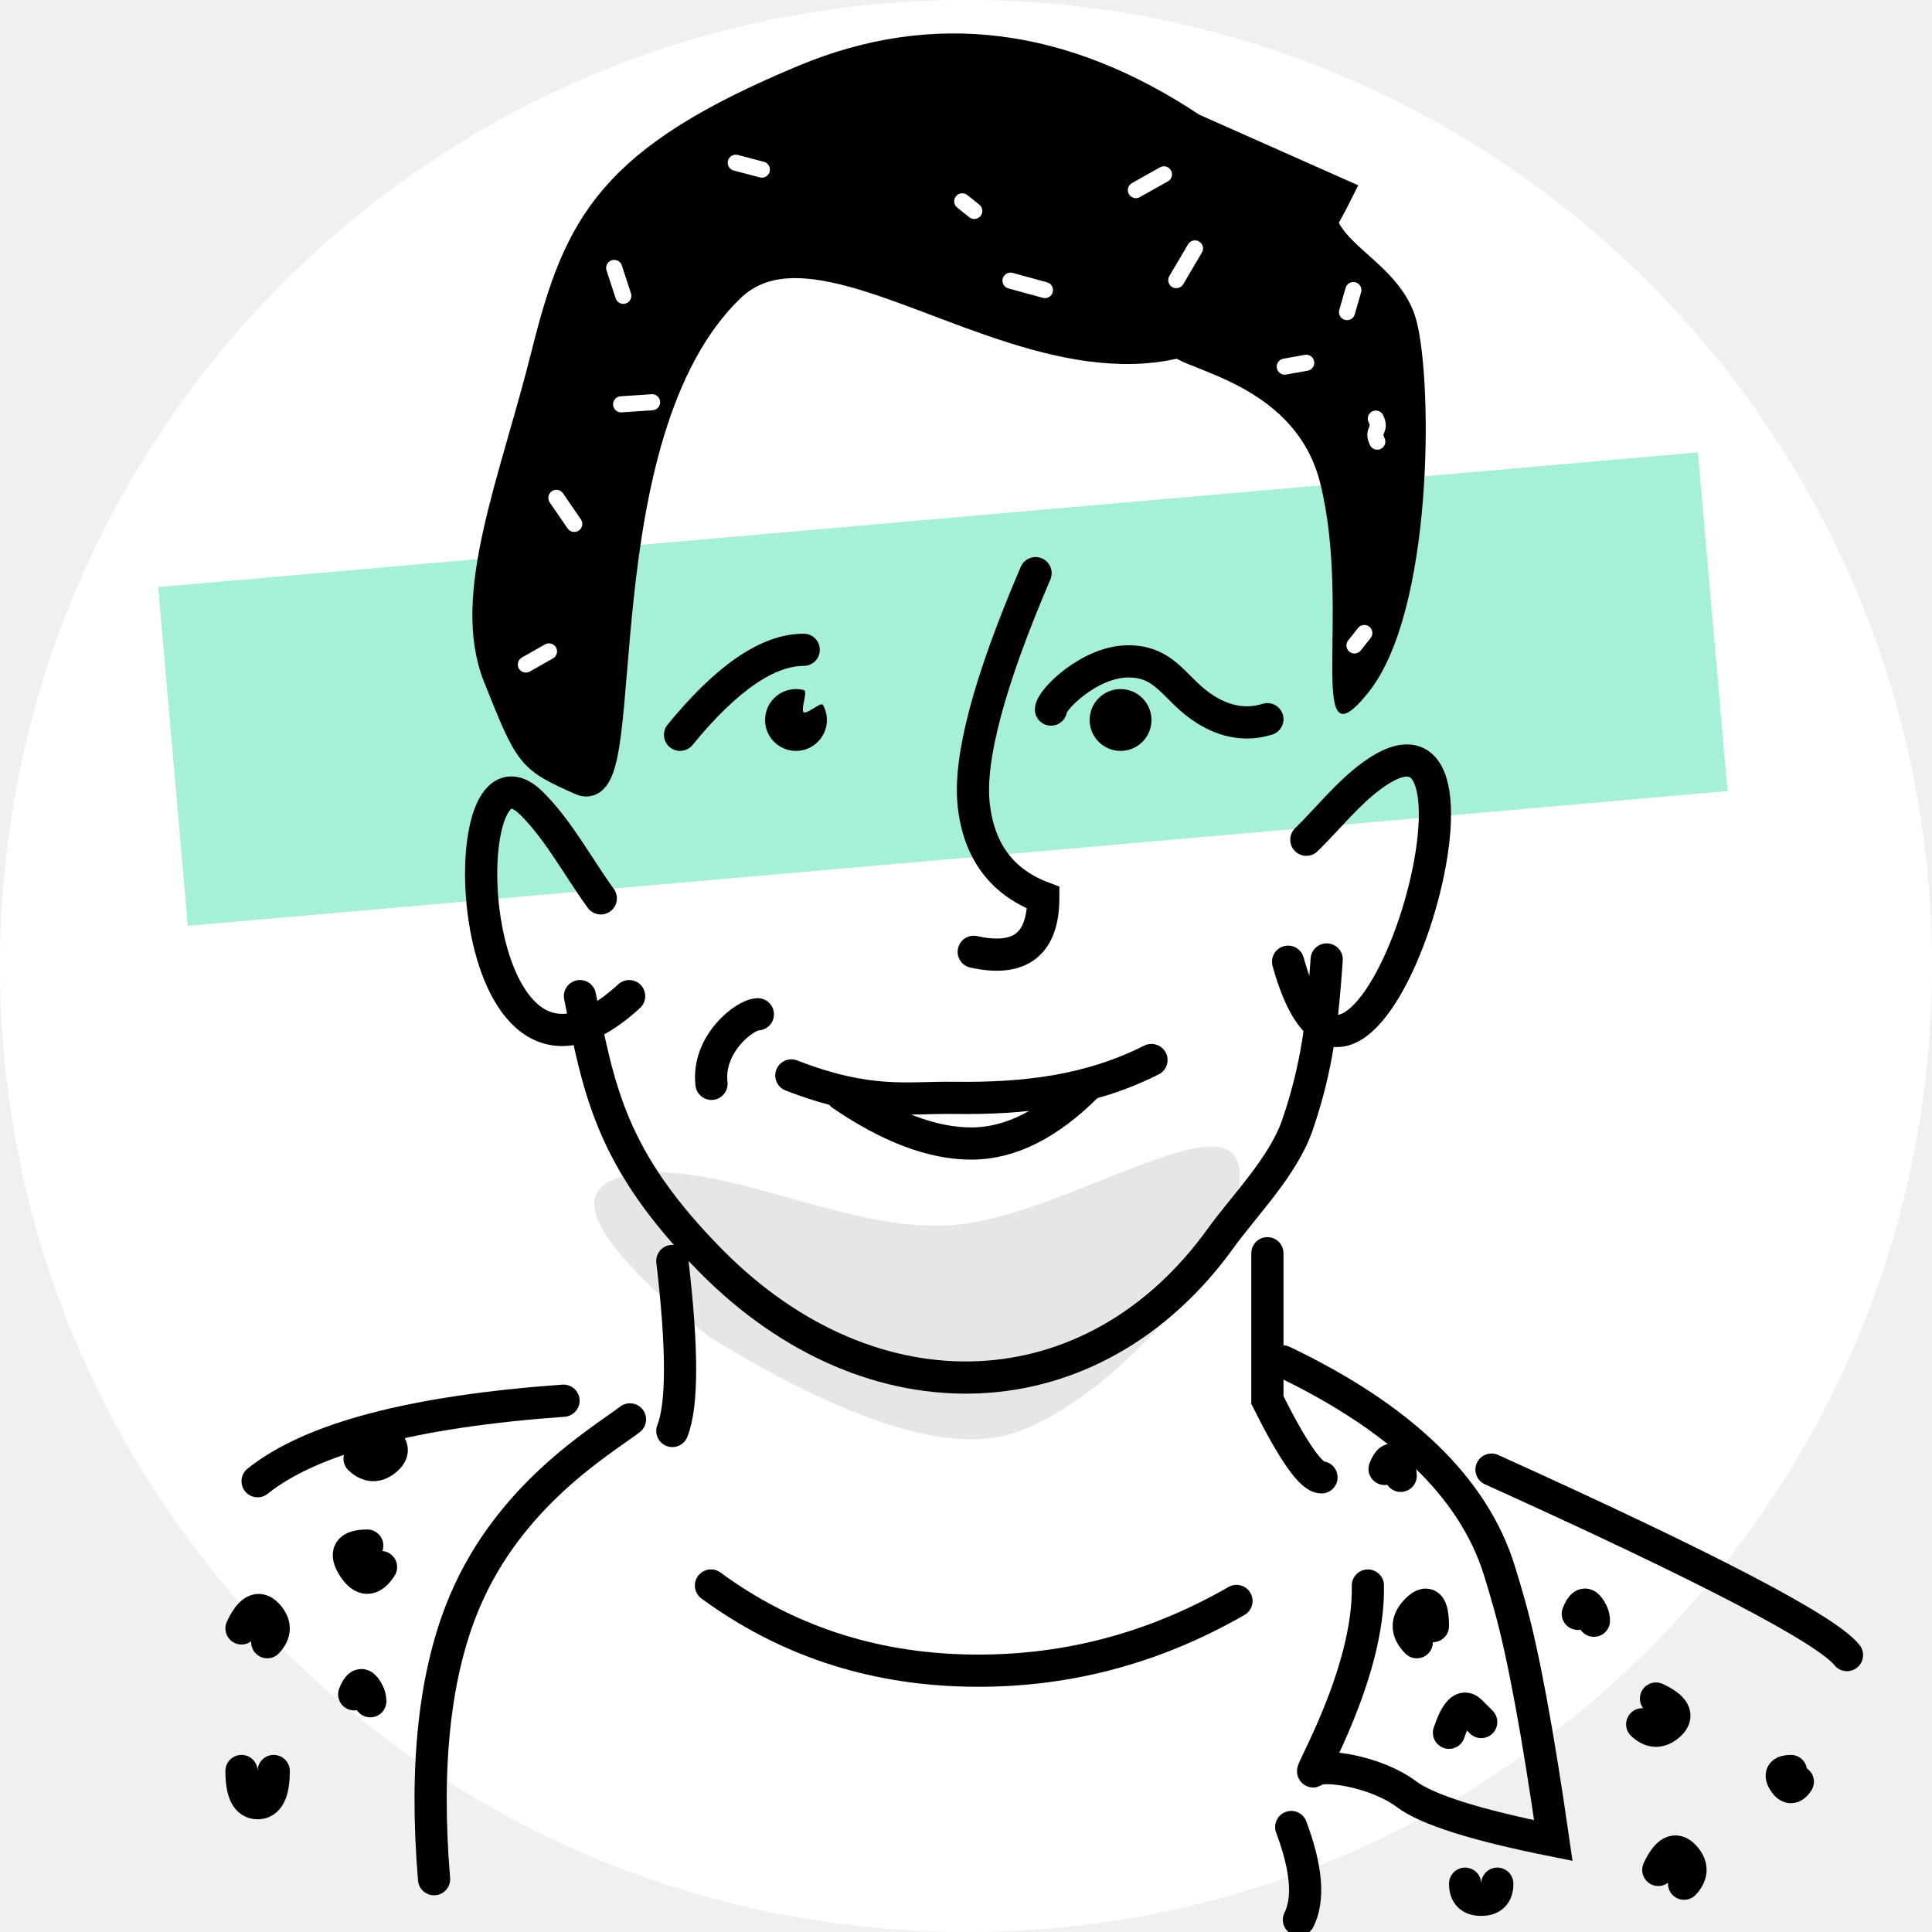
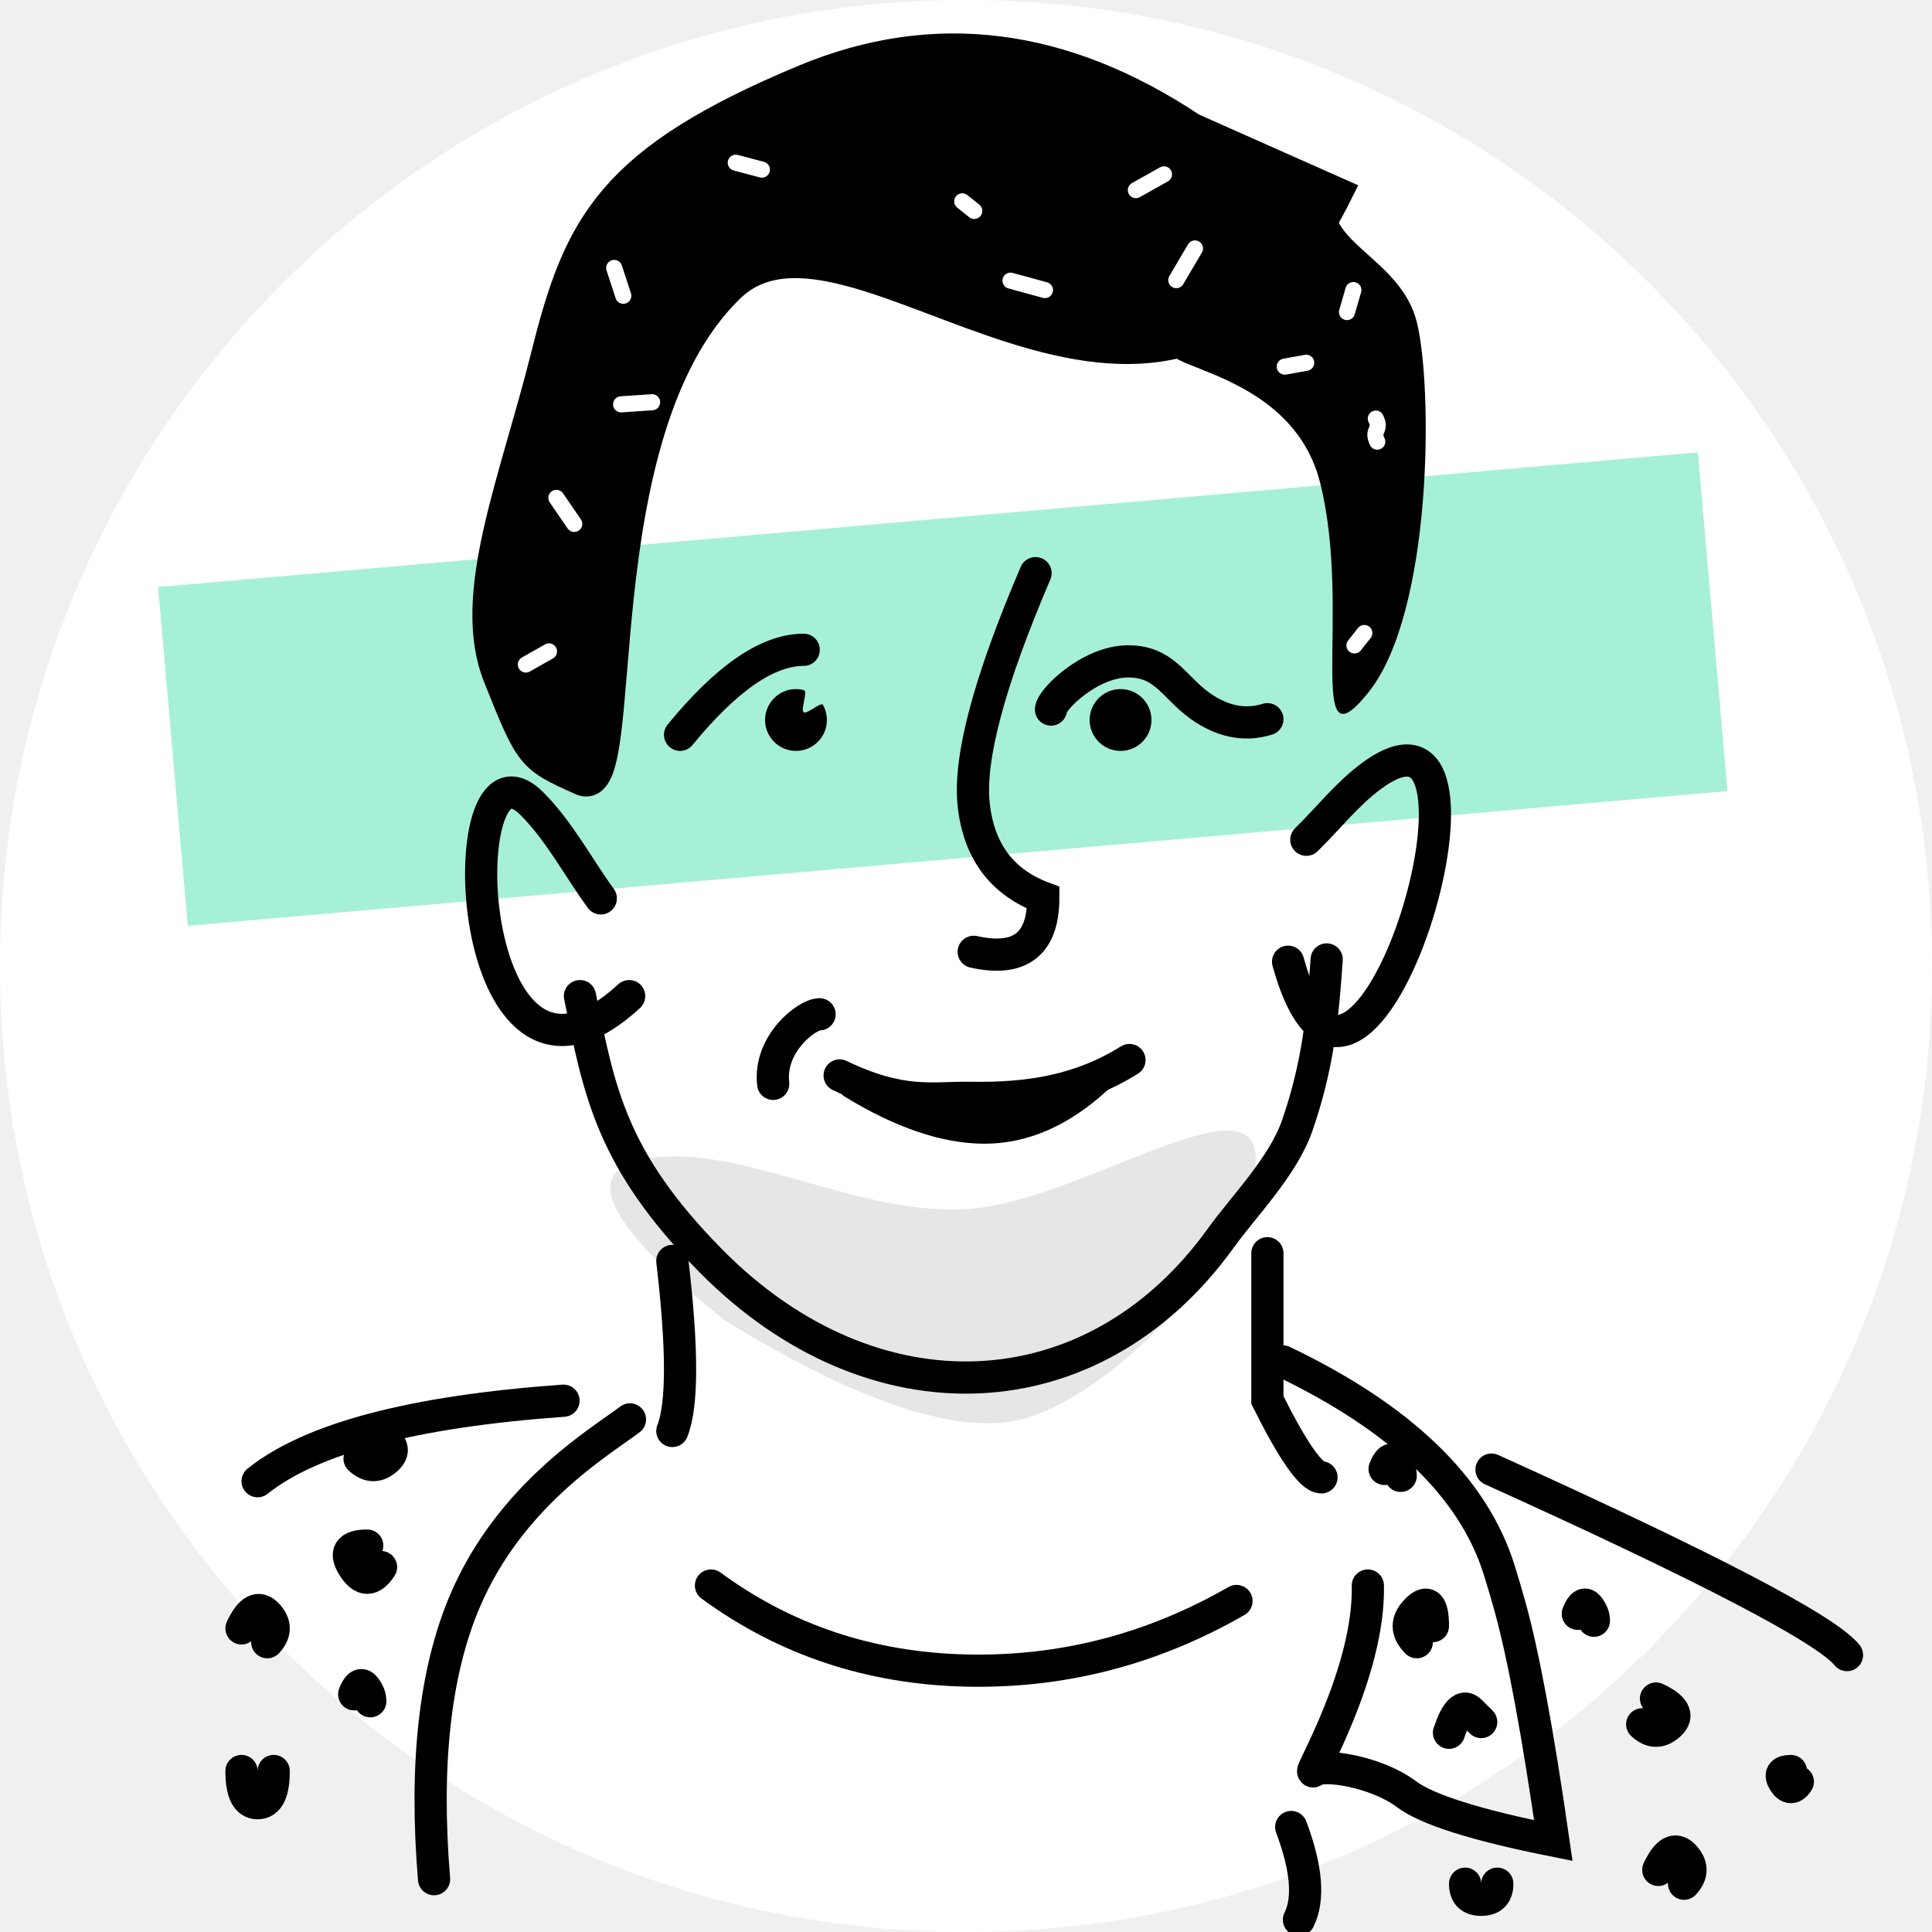
<svg xmlns="http://www.w3.org/2000/svg" width="120px" height="120px" viewBox="0 0 120 120" version="1.1">
  <g id="Page-1" stroke="none" stroke-width="1" fill="none" fill-rule="evenodd">
    <g id="me">
      <g id="Group">
        <rect id="Rectangle" fill="#FFFFFF" x="0" y="0" width="120" height="120" rx="60" />
-         <path d="M39,73 C44.94,71.812 53,77 60,76 C67,75 77,68 77,73 C77,78 69,87 63,89 C59,90.333 52.667,88.333 44,83 C36.707,77.125 35.04,73.792 39,73 Z" id="Path-36" fill-opacity="0.1" fill="#000000" />
+         <path d="M40,72 C45.94,70.812 54,76 61,75 C68,74 78,67 78,72 C78,77 70,86 64,88 C60,89.333 53.667,87.333 45,82 C37.707,76.125 36.04,72.792 40,72 Z" id="Path-36" fill-opacity="0.1" fill="#000000" />
        <polygon id="Rectangle" fill="#A6F0D7" transform="translate(58.56, 42.8) rotate(-5) translate(-58.56, -42.8) " points="10.56 32.24 106.56 32.24 106.56 53.36 10.56 53.36" />
        <g id="illustration" transform="translate(14.6, 2.555002)">
          <path d="M65.08,82.005 C72.44,85.525 76.92,89.845 78.52,94.965 C78.755,95.716 78.979,96.477 79.193,97.249 C80.023,100.242 80.919,105.08 81.88,111.765 C77.08,110.805 74.04,109.845 72.76,108.885 C70.84,107.445 67.48,106.965 67,107.445 C66.52,107.925 70.478,101.375 70.36,95.925" id="Path-27" stroke="#000000" stroke-width="2" stroke-linecap="round" />
          <path d="M88.257,102.945 C89.4,103.478 89.686,104.012 89.114,104.545 C88.543,105.078 87.971,105.078 87.4,104.545" id="Path-40" stroke="#000000" stroke-width="2" stroke-linecap="round" />
          <path d="M83.4,97.683 C83.622,97.112 83.844,96.969 84.067,97.255 C84.289,97.54 84.4,97.826 84.4,98.112" id="Path-41" stroke="#000000" stroke-width="2" stroke-linecap="round" />
          <path d="M96.638,107.445 C96.067,107.445 95.924,107.667 96.21,108.112 C96.495,108.556 96.781,108.556 97.067,108.112" id="Path-42" stroke="#000000" stroke-width="2" stroke-linecap="round" />
          <path d="M88.4,113.588 C88.933,112.445 89.467,112.159 90,112.731 C90.533,113.302 90.533,113.874 90,114.445" id="Path-43" stroke="#000000" stroke-width="2" stroke-linecap="round" />
          <path d="M8.59,86.445 C9.733,86.978 10.019,87.512 9.448,88.045 C8.876,88.578 8.305,88.578 7.733,88.045" id="Path-40" stroke="#000000" stroke-width="2" stroke-linecap="round" />
          <path d="M8.21,93.445 C7.067,93.445 6.781,93.889 7.352,94.778 C7.924,95.667 8.495,95.667 9.067,94.778" id="Path-42" stroke="#000000" stroke-width="2" stroke-linecap="round" />
          <path d="M0.4,98.588 C0.933,97.445 1.467,97.159 2,97.731 C2.533,98.302 2.533,98.874 2,99.445" id="Path-43" stroke="#000000" stroke-width="2" stroke-linecap="round" />
          <path d="M76.4,114.445 C76.4,115.112 76.733,115.445 77.4,115.445 C78.067,115.445 78.4,115.112 78.4,114.445" id="Path-44" stroke="#000000" stroke-width="2" stroke-linecap="round" />
          <path d="M0.4,107.445 C0.4,108.778 0.733,109.445 1.4,109.445 C2.067,109.445 2.4,108.778 2.4,107.445" id="Path-44" stroke="#000000" stroke-width="2" stroke-linecap="round" />
          <path d="M75.4,105.07 C75.844,103.737 76.289,103.292 76.733,103.737 C77.178,104.181 77.4,104.403 77.4,104.403" id="Path-45" stroke="#000000" stroke-width="2" stroke-linecap="round" />
          <path d="M73.4,99.445 C72.733,98.778 72.733,98.112 73.4,97.445 C74.067,96.778 74.4,97.112 74.4,98.445" id="Path-46" stroke="#000000" stroke-width="2" stroke-linecap="round" />
          <path d="M20.4,84.445 C11.067,85.112 4.733,86.778 1.4,89.445" id="Path-47" stroke="#000000" stroke-width="2" stroke-linecap="round" />
          <path d="M7.4,102.683 C7.622,102.112 7.844,101.969 8.067,102.255 C8.289,102.54 8.4,102.826 8.4,103.112" id="Path-41" stroke="#000000" stroke-width="2" stroke-linecap="round" />
          <path d="M71.4,88.683 C71.622,88.112 71.844,87.969 72.067,88.255 C72.289,88.54 72.4,88.826 72.4,89.112" id="Path-41" stroke="#000000" stroke-width="2" stroke-linecap="round" />
          <path d="M12.36,114.165 C11.768,107.039 12.408,101.279 14.28,96.885 C17.088,90.294 22.642,87.027 24.528,85.606" id="Path-28" stroke="#000000" stroke-width="2" stroke-linecap="round" />
          <path d="M65.6,110.925 C66.56,113.485 66.72,115.405 66.08,116.685" id="Path-29" stroke="#000000" stroke-width="2" stroke-linecap="round" />
          <path d="M78.04,88.725 C91.48,94.805 98.84,98.645 100.12,100.245" id="Path-30" stroke="#000000" stroke-width="2" stroke-linecap="round" />
          <path d="M29.56,95.925 C34.173,99.307 39.453,101.067 45.4,101.205 C51.347,101.343 56.947,99.903 62.2,96.885" id="Path-32" stroke="#000000" stroke-width="2" stroke-linecap="round" />
          <path d="M21.422,59.316 C22.611,65.206 23.339,69.467 29.56,75.765 C39.605,85.934 53.33,85.341 61.24,74.325 C62.61,72.417 65.091,69.902 65.97,67.365 C67.266,63.626 67.557,60.571 67.803,57.038" id="Path-5" stroke="#000000" stroke-width="2" stroke-linecap="round" />
          <path d="M22.716,53.245 C21.291,51.285 20.15,49.081 18.44,47.364 C13.192,42.093 14.028,68.936 24.477,59.317" id="Path-6" stroke="#000000" stroke-width="2" stroke-linecap="round" />
          <path d="M66.539,49.603 C67.897,48.276 69.085,46.739 70.614,45.62 C80.125,38.66 69.861,73.238 65.406,57.179" id="Path-7" stroke="#000000" stroke-width="2" stroke-linecap="round" />
          <path d="M21.546,45.855 C24.692,47.265 21.279,24.374 30.683,15.265 C38.474,7.718 57.4,31.445 68.4,9.445 L59.4,5.445 C51.4,0.112 43.4,-0.888 35.4,2.445 C23.4,7.445 21.4,11.445 19.4,19.445 C17.4,27.445 14.4,34.445 16.4,39.445 C18.4,44.445 18.4,44.445 21.546,45.855 Z" id="Path-12" stroke="#000000" stroke-width="2" fill="#000000" stroke-linecap="round" />
          <path d="M59.4,18.445 C54.4,20.445 65.4,19.445 67.4,27.445 C69.4,35.445 66.4,45.445 70.4,40.445 C74.4,35.445 74.4,21.445 73.4,17.445 C72.4,13.445 67.4,12.445 68.4,9.445 C69.4,6.445 64.4,16.445 59.4,18.445 Z" id="Path-39" fill="#000000" />
          <g id="hair" transform="translate(18.0618, 7.266215)" stroke="#FFFFFF" stroke-linecap="round">
            <path d="M27.851,3.279 C27.602,3.08 27.354,2.881 27.105,2.683" id="Path-48" />
            <path d="M30.103,7.611 C30.816,7.806 31.529,8.001 32.242,8.196" id="Path-49" />
            <path d="M40.4,7.578 C40.787,6.922 41.173,6.266 41.56,5.61" id="Path-50" />
            <path d="M37.89,1.987 C38.471,1.661 39.053,1.335 39.634,1.008" id="Path-51" />
            <path d="M-7.10542736e-15,31.454 C0.479,31.182 0.958,30.91 1.437,30.638" id="Path-52" />
            <path d="M1.896,21.103 C2.266,21.642 2.636,22.18 3.006,22.719" id="Path-53" />
            <path d="M5.917,15.293 C6.558,15.249 7.199,15.206 7.84,15.162" id="Path-54" />
            <path d="M6.052,8.55 C5.864,7.973 5.675,7.397 5.487,6.821" id="Path-55" />
            <path d="M13.038,0.286 C13.578,0.429 14.119,0.571 14.659,0.714" id="Path-56" />
            <path d="M52.883,17.611 C52.514,16.853 53.162,16.937 52.794,16.179" id="Path-57" />
            <path d="M47.137,12.951 C47.581,12.871 48.026,12.791 48.47,12.711" id="Path-58" />
            <path d="M51.398,8.195 C51.267,8.651 51.135,9.107 51.004,9.563" id="Path-59" />
            <path d="M51.467,30.268 C51.671,30.01 51.875,29.753 52.079,29.496" id="Path-60" />
          </g>
          <path d="M27.64,43.085 C30.52,39.565 33.08,37.805 35.32,37.805" id="Path-20" stroke="#000000" stroke-width="2" stroke-linecap="round" />
          <path d="M64.12,42.116 C62.84,42.515 61.56,42.315 60.28,41.517 C58.36,40.32 57.88,38.524 55.48,38.524 C53.08,38.524 50.68,40.919 50.68,41.517" id="Path-21" stroke="#000000" stroke-width="2" stroke-linecap="round" />
-           <path d="M34.552,64.243 C39.397,66.123 41.778,65.597 44.612,65.635 C49.14,65.696 53.083,65.211 56.92,63.285" id="Path-19" stroke="#000000" stroke-width="2" stroke-linecap="round" />
-           <path d="M37.693,65.445 C40.646,67.463 43.327,68.472 45.736,68.472 C48.145,68.472 50.545,67.267 52.938,64.857" id="Path-22" stroke="#000000" stroke-width="2" stroke-linecap="round" />
          <path d="M49.72,33.045 C46.84,39.765 45.56,44.565 45.88,47.445 C46.2,50.325 47.64,52.245 50.2,53.205 C50.2,56.085 48.76,57.205 45.88,56.565" id="Path-23" stroke="#000000" stroke-width="2" stroke-linecap="round" />
-           <path d="M32.472,60.445 C31.685,60.445 29.304,62.271 29.592,64.765" id="Path-24" stroke="#000000" stroke-width="2" stroke-linecap="round" />
+           <path d="M36.304,60.445 C35.517,60.445 33.136,62.271 33.424,64.765" id="Path-24" stroke="#000000" stroke-width="2" stroke-linecap="round" />
+           <path d="M37.552,64.243 C41.451,66.123 43.366,65.597 45.647,65.635 C49.291,65.696 52.464,65.211 55.552,63.285" id="Path-19" stroke="#000000" stroke-width="2" stroke-linecap="round" />
+           <path d="M38.4,64.713 C41.426,66.56 44.143,67.483 46.552,67.483 C48.96,67.483 51.271,66.471 53.484,64.445" id="Path-22" stroke="#000000" stroke-width="2" stroke-linecap="round" />
          <path d="M27.16,75.765 C27.8,81.205 27.8,84.725 27.16,86.325" id="Path-33" stroke="#000000" stroke-width="2" stroke-linecap="round" />
          <path d="M64.12,75.285 L64.12,84.405 C65.72,87.605 66.84,89.205 67.48,89.205" id="Path-34" stroke="#000000" stroke-width="2" stroke-linecap="round" />
          <path d="M34.84,44.085 C35.9,44.085 36.76,43.225 36.76,42.165 C36.76,41.824 36.671,41.503 36.515,41.225 C36.397,41.016 35.504,41.836 35.32,41.685 C35.11,41.513 35.599,40.379 35.328,40.308 C35.172,40.267 35.009,40.245 34.84,40.245 C33.78,40.245 32.92,41.105 32.92,42.165 C32.92,43.225 33.78,44.085 34.84,44.085 Z" id="Oval" fill="#000000" />
          <circle id="Oval" fill="#000000" cx="55" cy="42.165" r="1.92" />
        </g>
      </g>
    </g>
  </g>
</svg>
